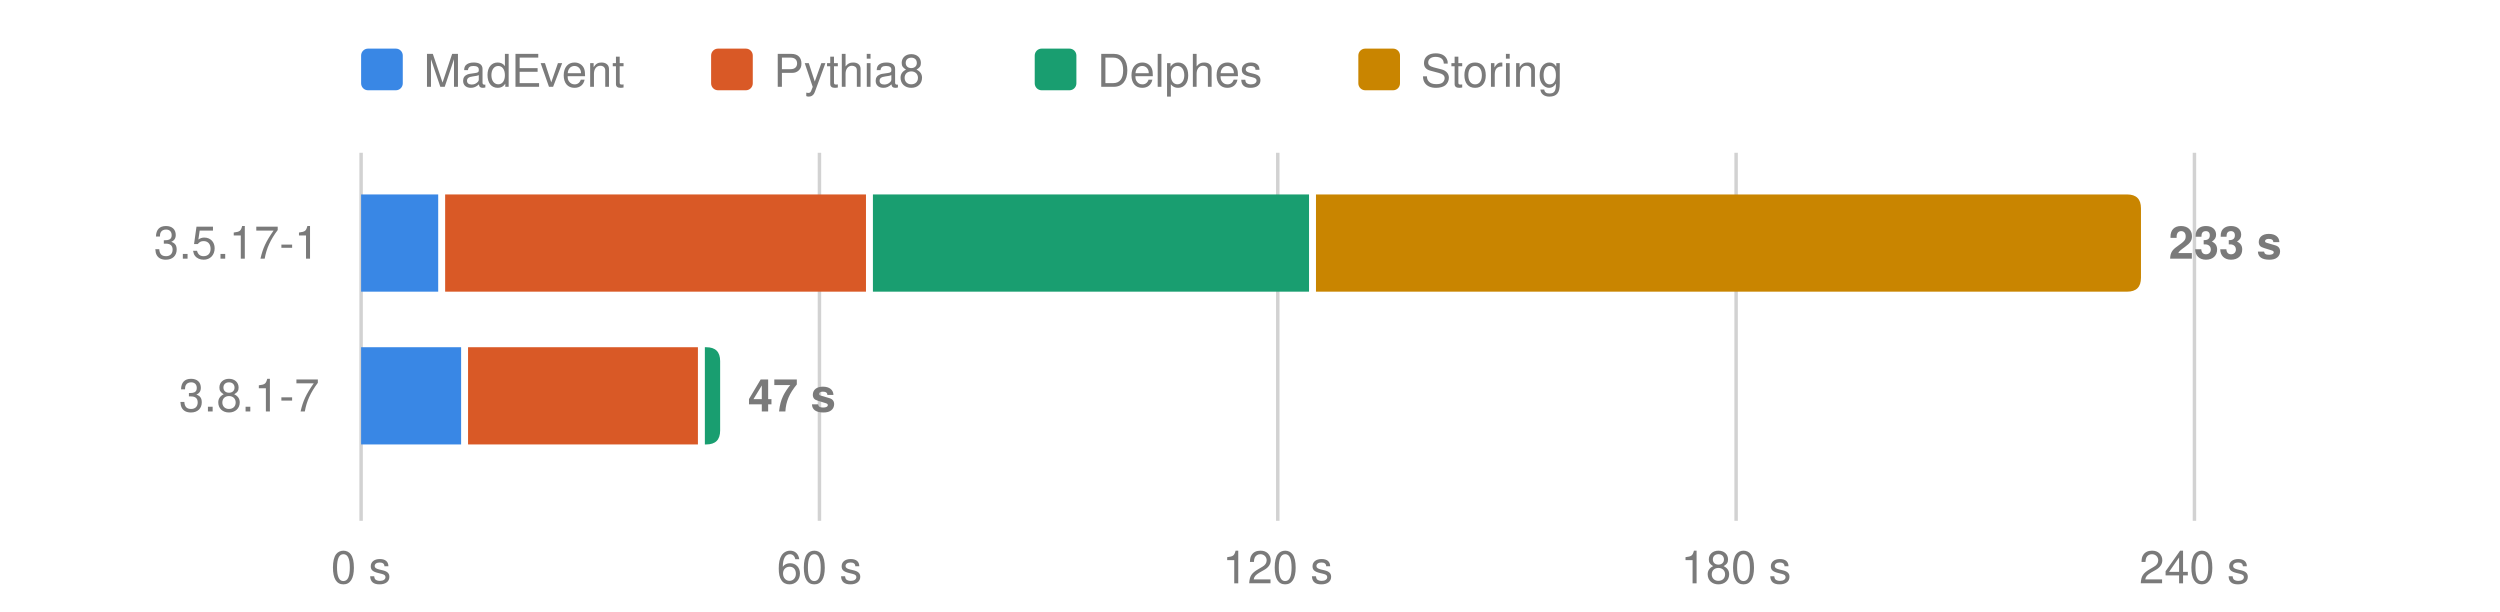
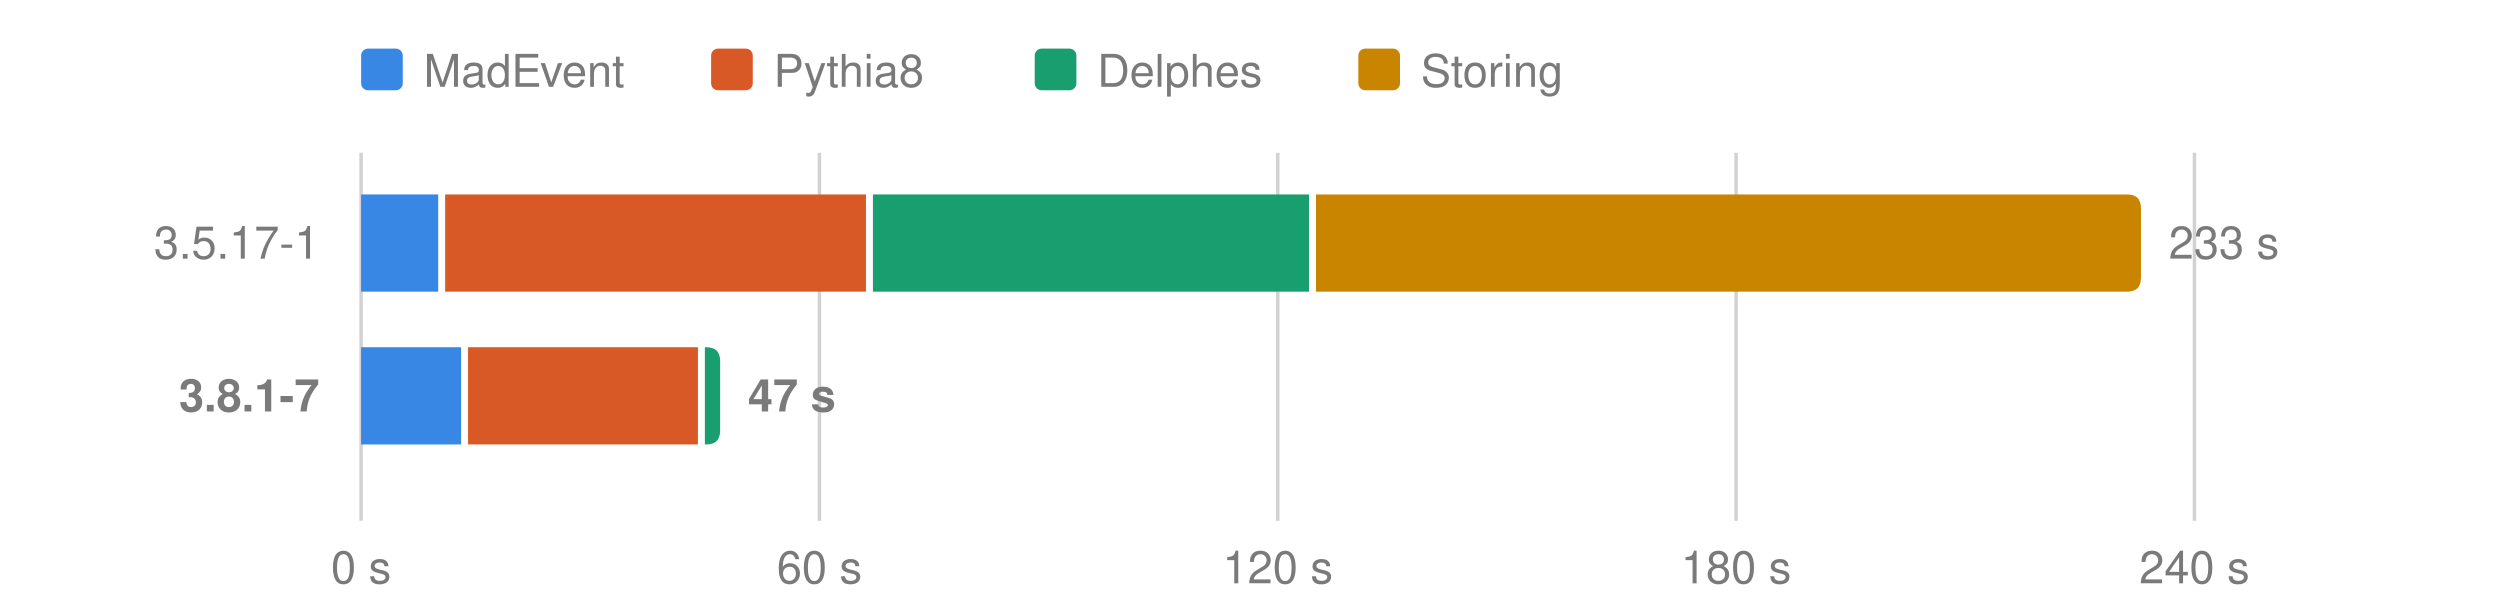
<svg xmlns="http://www.w3.org/2000/svg" width="720" height="176" viewBox="0 0 720 176" role="img" aria-labelledby="title desc">
  <style>
text{font-family:-apple-system,BlinkMacSystemFont,'Segoe UI',Helvetica,Arial,sans-serif;font-size:13px;fill:#7a7a7a}
.grid{stroke:#808080;stroke-opacity:0.35;stroke-width:1}
.s0{fill:#3987e5}
.s1{fill:#d95926}
.s2{fill:#199e70}
.s3{fill:#c98500}
</style>
  <rect class="s0" x="104" y="14" width="12" height="12" rx="2" />
  <text x="122" y="25">MadEvent</text>
  <rect class="s1" x="204.8" y="14" width="12" height="12" rx="2" />
  <text x="222.8" y="25">Pythia8</text>
  <rect class="s2" x="298.0" y="14" width="12" height="12" rx="2" />
  <text x="316.0" y="25">Delphes</text>
  <rect class="s3" x="391.2" y="14" width="12" height="12" rx="2" />
  <text x="409.2" y="25">Storing</text>
  <line class="grid" x1="104.0" y1="44" x2="104.0" y2="150" />
  <text x="104.0" y="168" text-anchor="middle">0 s</text>
  <line class="grid" x1="236.0" y1="44" x2="236.0" y2="150" />
  <text x="236.0" y="168" text-anchor="middle">60 s</text>
  <line class="grid" x1="368.0" y1="44" x2="368.0" y2="150" />
  <text x="368.0" y="168" text-anchor="middle">120 s</text>
  <line class="grid" x1="500.0" y1="44" x2="500.0" y2="150" />
  <text x="500.0" y="168" text-anchor="middle">180 s</text>
  <line class="grid" x1="632.0" y1="44" x2="632.0" y2="150" />
  <text x="632.0" y="168" text-anchor="middle">240 s</text>
  <text x="92" y="74.5" text-anchor="end">3.5.17-1</text>
  <g class="s0">
    <rect x="104.0" y="56" width="22.2" height="28" />
  </g>
  <g class="s1">
    <rect x="128.2" y="56" width="121.2" height="28" />
  </g>
  <g class="s2">
    <rect x="251.4" y="56" width="125.6" height="28" />
  </g>
  <g class="s3">
    <path d="M379.0,56 H612.6 Q616.6,56 616.6,60 V80 Q616.6,84 612.6,84 H379.0 Z" />
  </g>
-   <text x="624.6" y="74.5" font-weight="600">233 s</text>
-   <text x="92" y="118.5" text-anchor="end">3.8.1-7</text>
+   <text x="624.6" y="74.5">233 s</text>
+   <text font-weight="600" x="92" y="118.5" text-anchor="end">3.8.1-7</text>
  <g class="s0">
    <rect x="104.0" y="100" width="28.8" height="28" />
  </g>
  <g class="s1">
    <rect x="134.8" y="100" width="66.2" height="28" />
  </g>
  <g class="s2">
    <path d="M203.0,100 H203.4 Q207.4,100 207.4,104 V124 Q207.4,128 203.4,128 H203.0 Z" />
  </g>
-   <text x="215.4" y="118.5" font-weight="600">47 s</text>
+   <text font-weight="600" x="215.4" y="118.5">47 s</text>
</svg>
